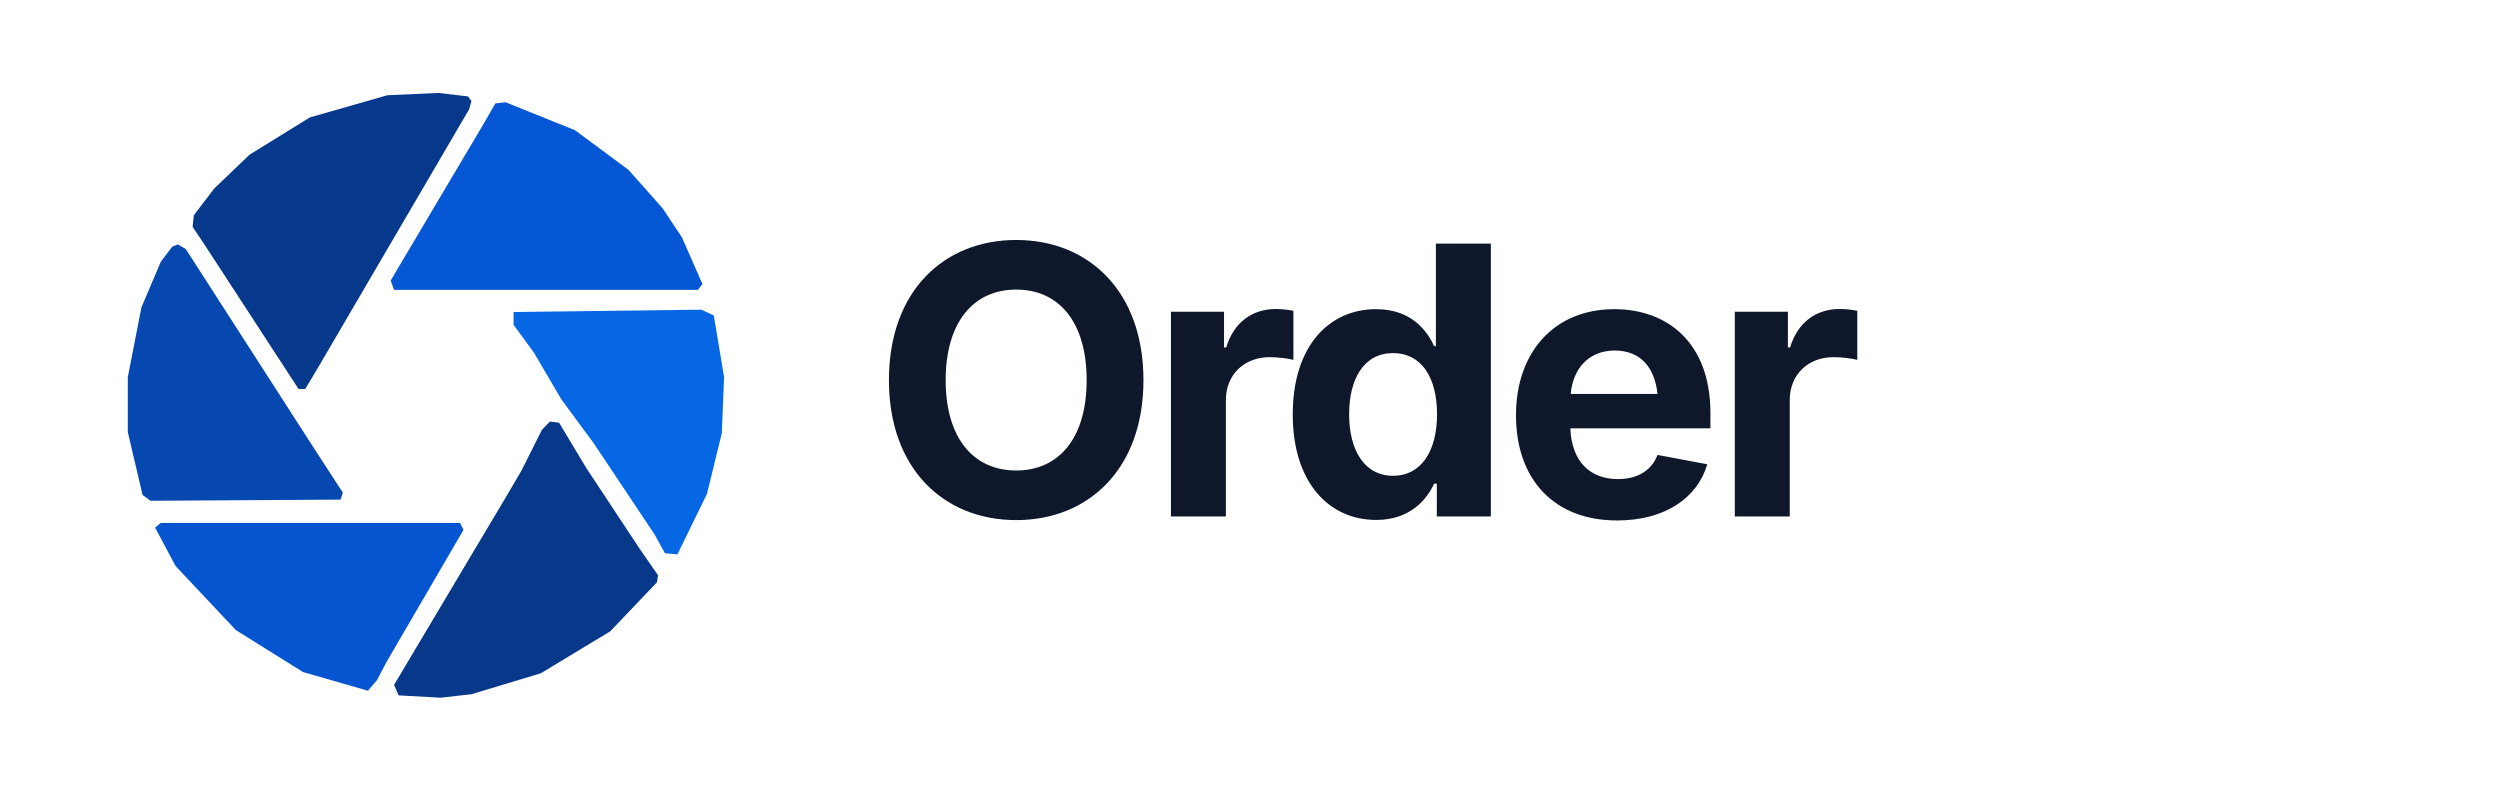
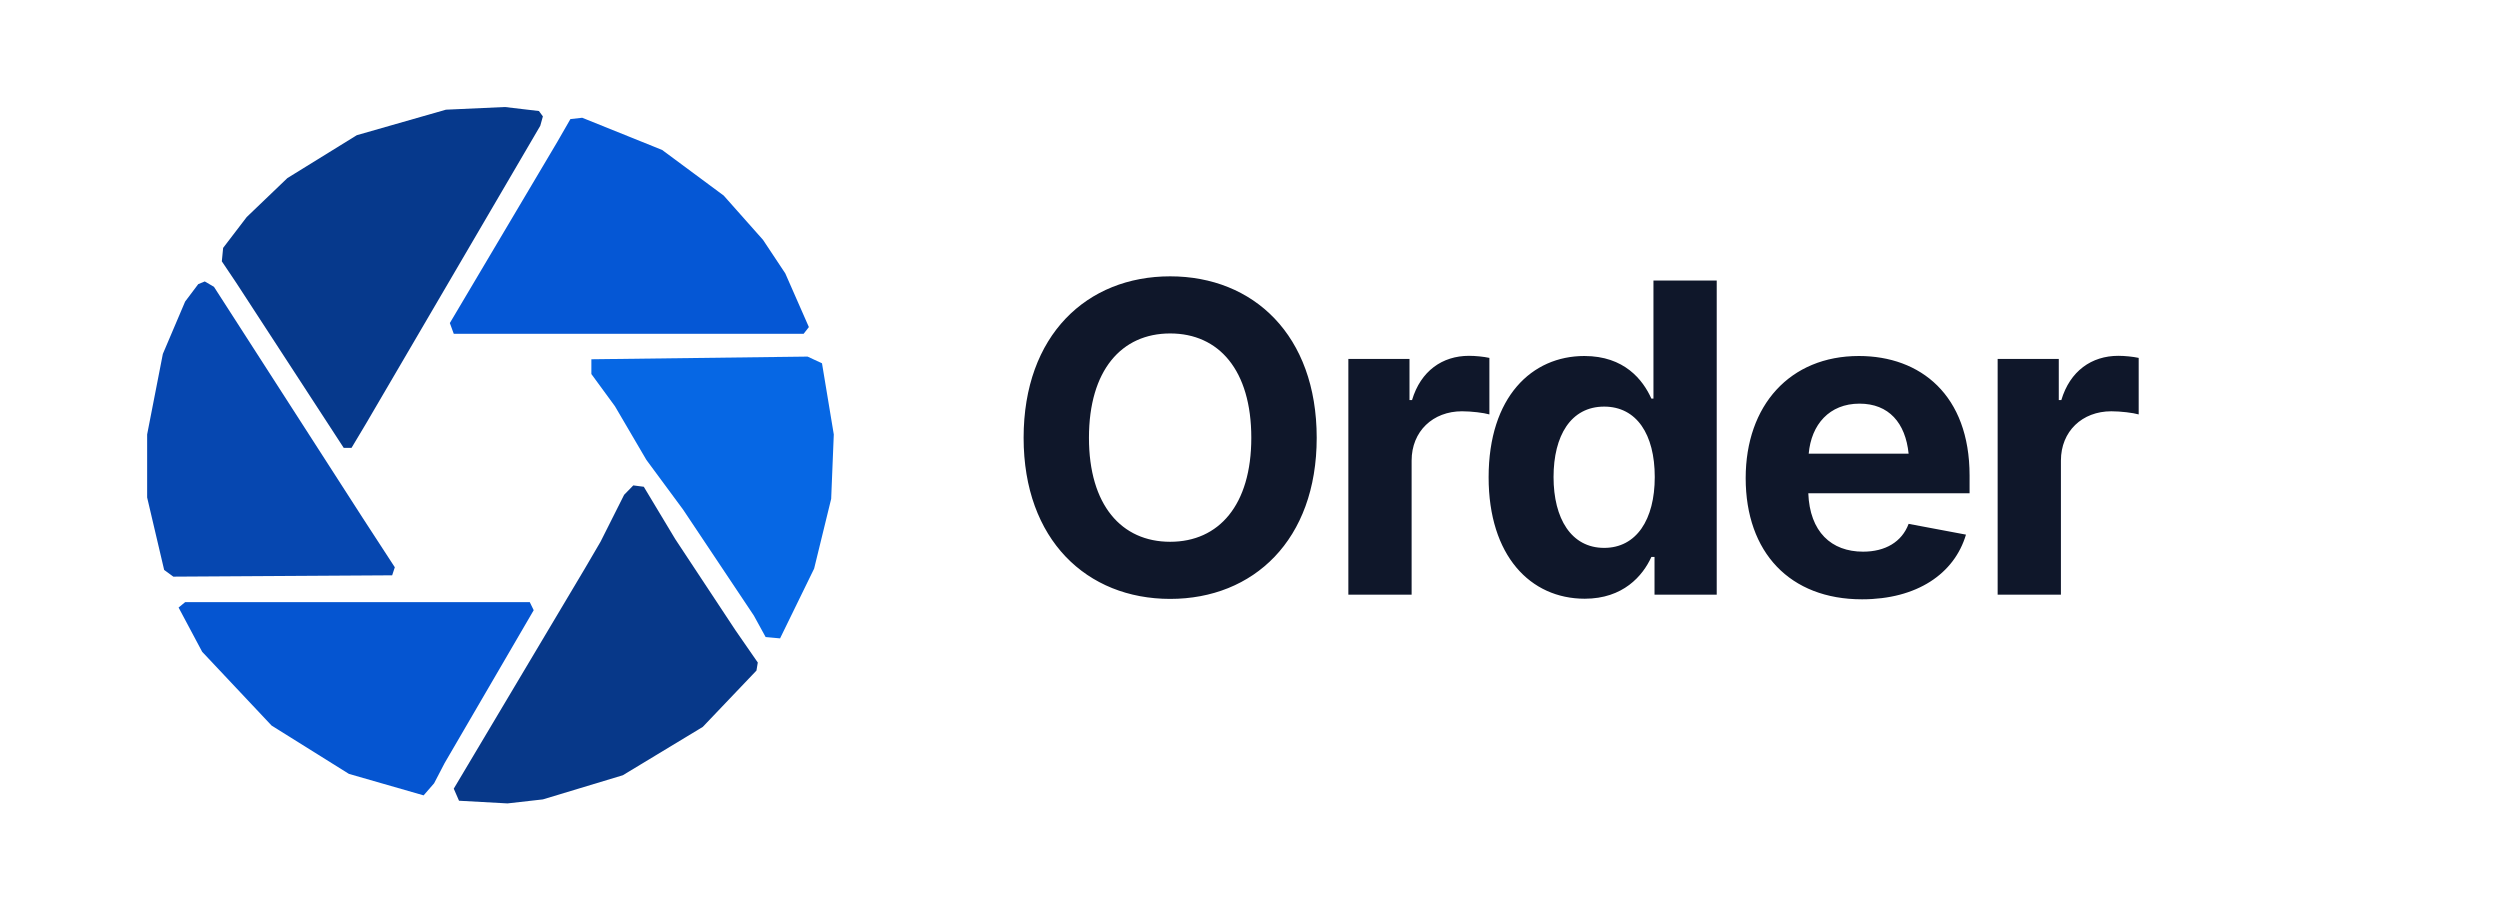
- <svg xmlns="http://www.w3.org/2000/svg" viewBox="0 0 760 240" role="img" aria-label="Order">
+ <svg xmlns="http://www.w3.org/2000/svg" viewBox="0 0 660 240" role="img" aria-label="Order">
  <g transform="translate(34 24) scale(.75)">
    <path d="M144.37 7.08L132.38 5.67 111.63 6.61 80.26 15.59 55.81 30.70 41.51 44.40 33.21 55.26 32.75 59.99 37.82 67.54 75.65 125.64 78.41 125.64 83.49 117.14 144.84 12.28 145.76 8.97Z" fill="#06398c" />
    <path d="M113.01 81.71 114.39 85.49 237.55 85.49 239.39 83.13 231.09 64.24 223.25 52.43 209.41 36.84 187.73 20.78 159.60 9.45 155.45 9.92 150.83 17.95Z" fill="#0557d5" />
    <path d="M24.45 68.01 19.83 74.15 11.99 92.58 6.46 120.92 6.46 143.11 12.45 168.62 15.68 170.98 92.71 170.51 93.64 167.68 82.57 150.67 29.98 68.96 26.75 67.07Z" fill="#0647b0" />
    <path d="M162.83 94.46 162.83 99.66 171.13 111 182.20 129.89 195.11 147.37 220.02 184.68 224.17 192.24 229.25 192.71 241.24 168.15 247.24 143.59 248.16 120.92 244.01 95.88 238.93 93.52Z" fill="#0667e4" />
    <path d="M181.28 139.34 177.59 138.86 174.36 142.17 166.05 158.70 160.52 168.15 114.39 245.61 116.24 249.86 133.30 250.80 145.76 249.39 173.90 240.89 202.03 223.88 220.94 204.04 221.41 201.21 213.56 189.87 192.35 157.76Z" fill="#073889" />
    <path d="M17.53 181.85 25.83 197.43 50.28 223.41 77.49 240.41 103.78 247.97 107.47 243.72 111.16 236.63 142.53 182.79 141.15 179.96 19.83 179.96Z" fill="#0555d1" />
  </g>
  <text x="265" y="157" font-family="Inter,Arial,sans-serif" font-size="114" font-weight="700" letter-spacing="-4" fill="#0f172a">Order</text>
</svg>
